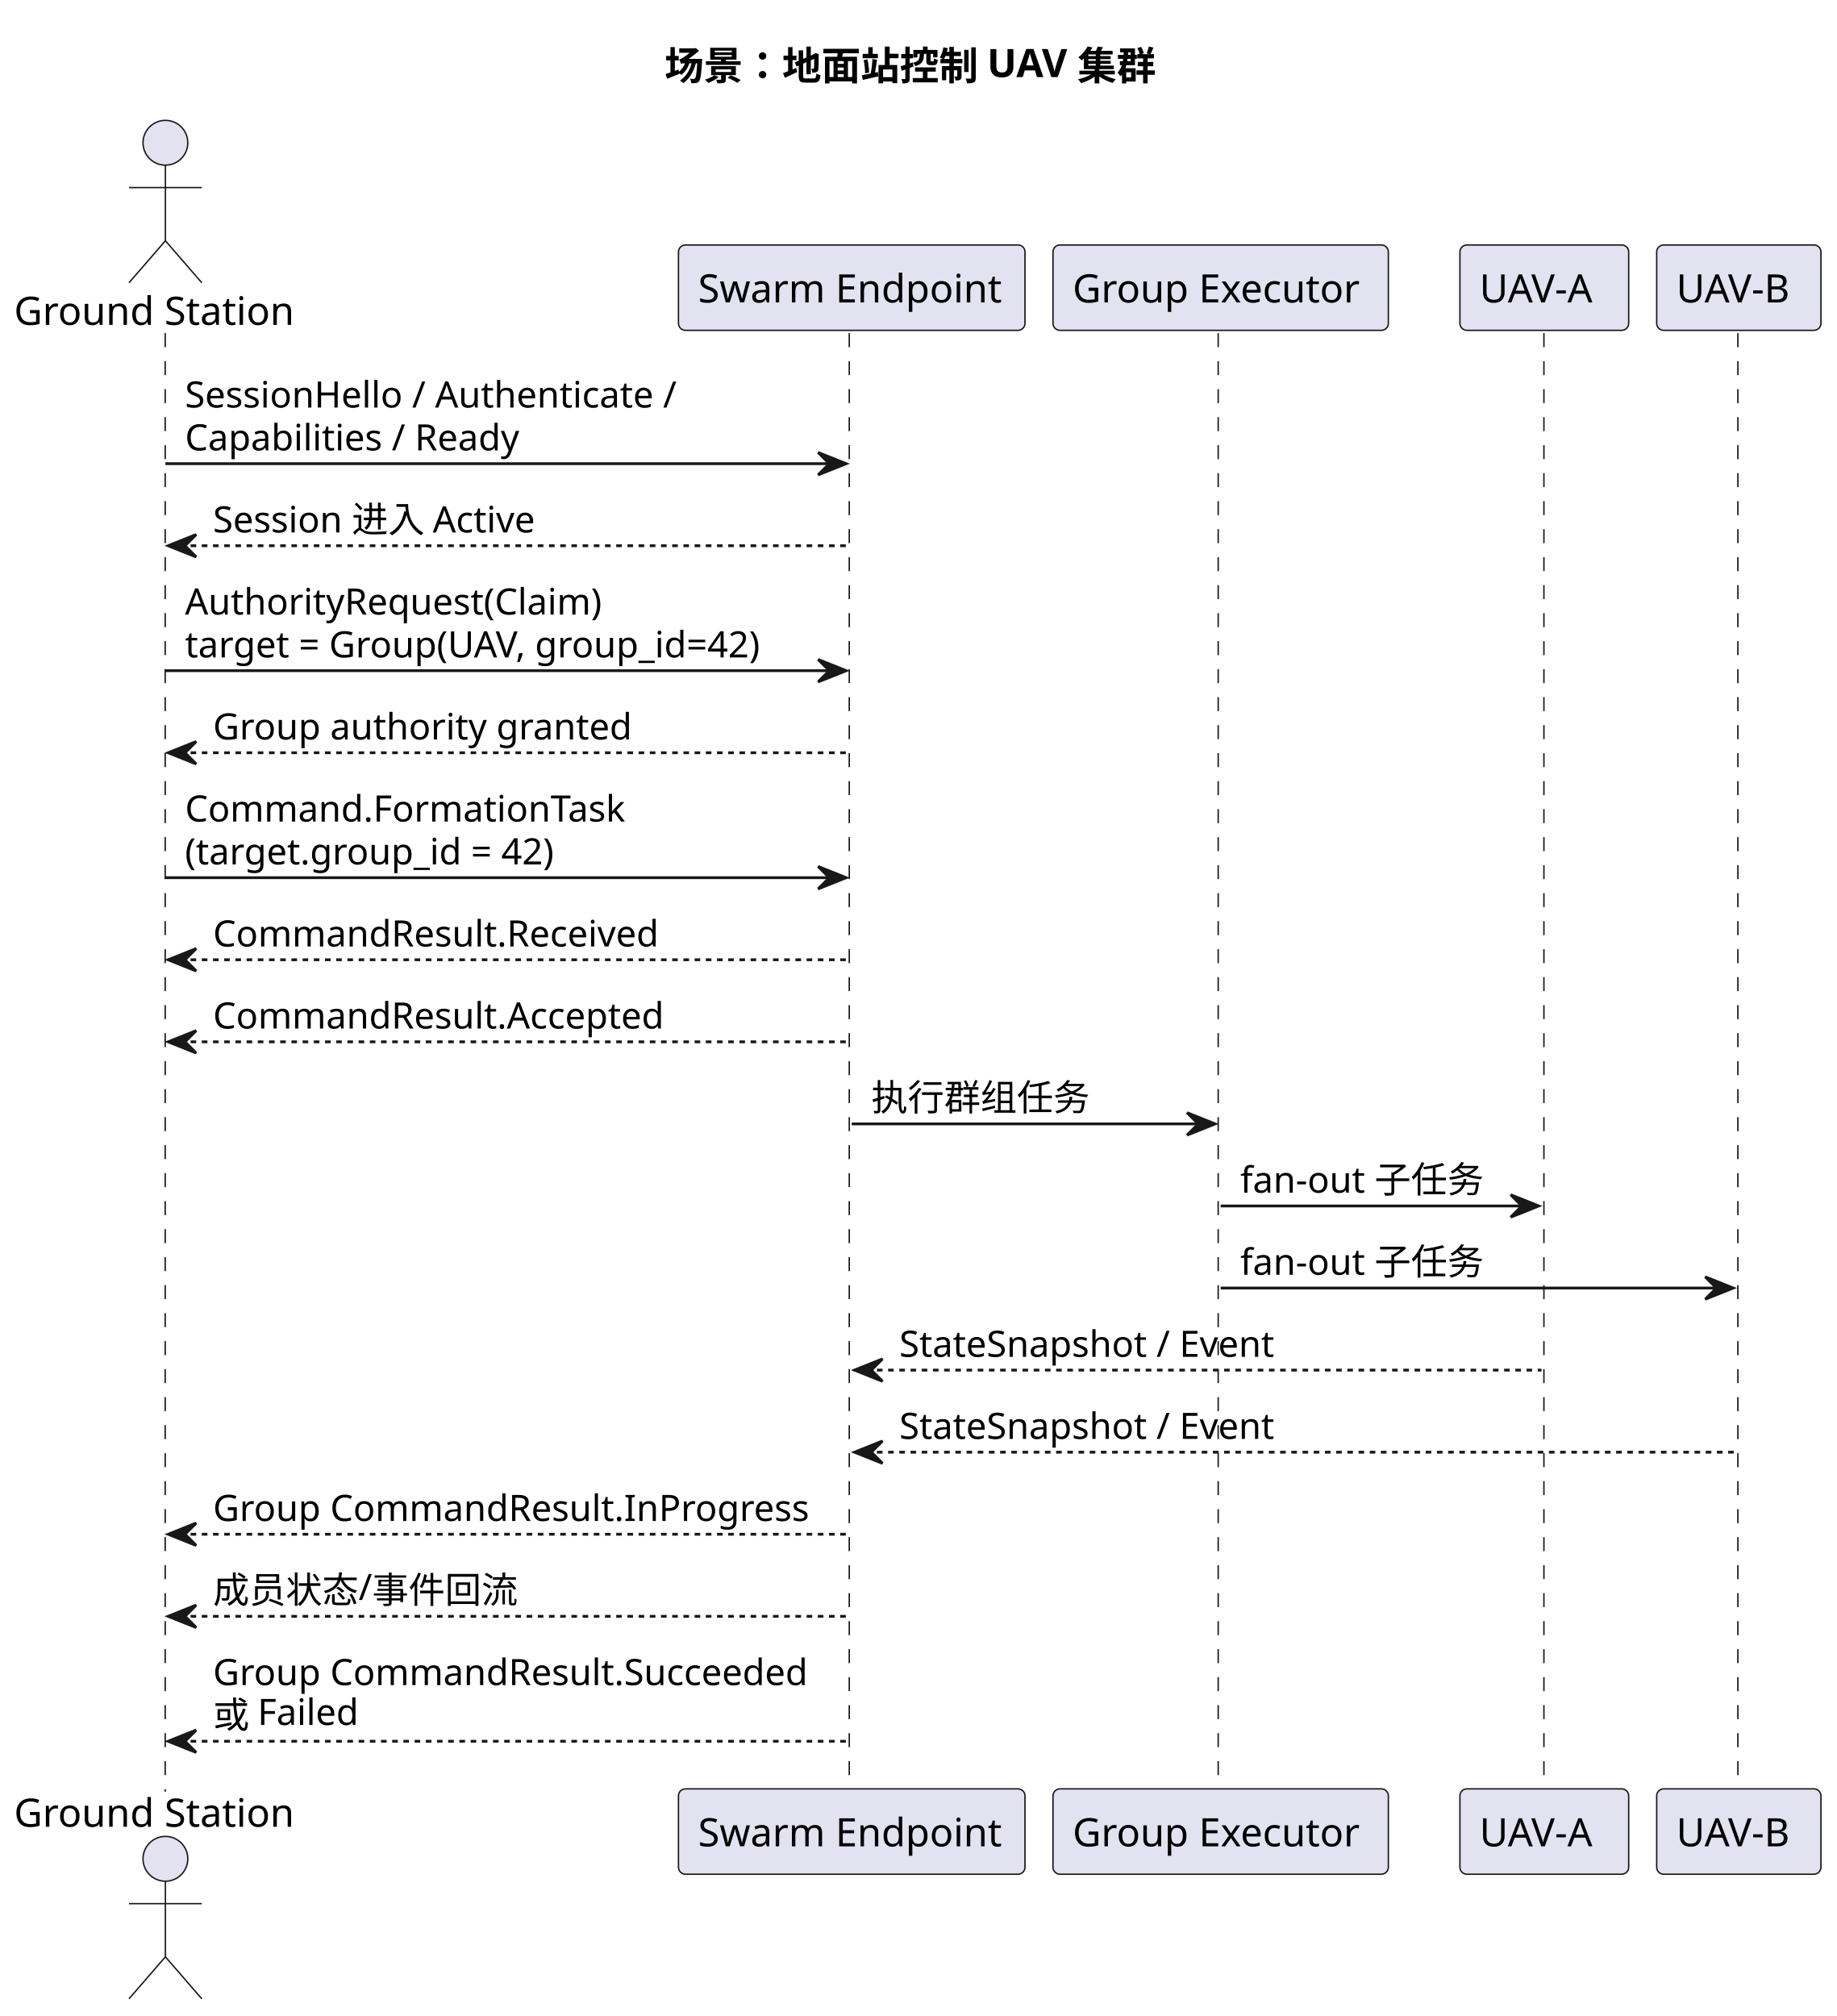
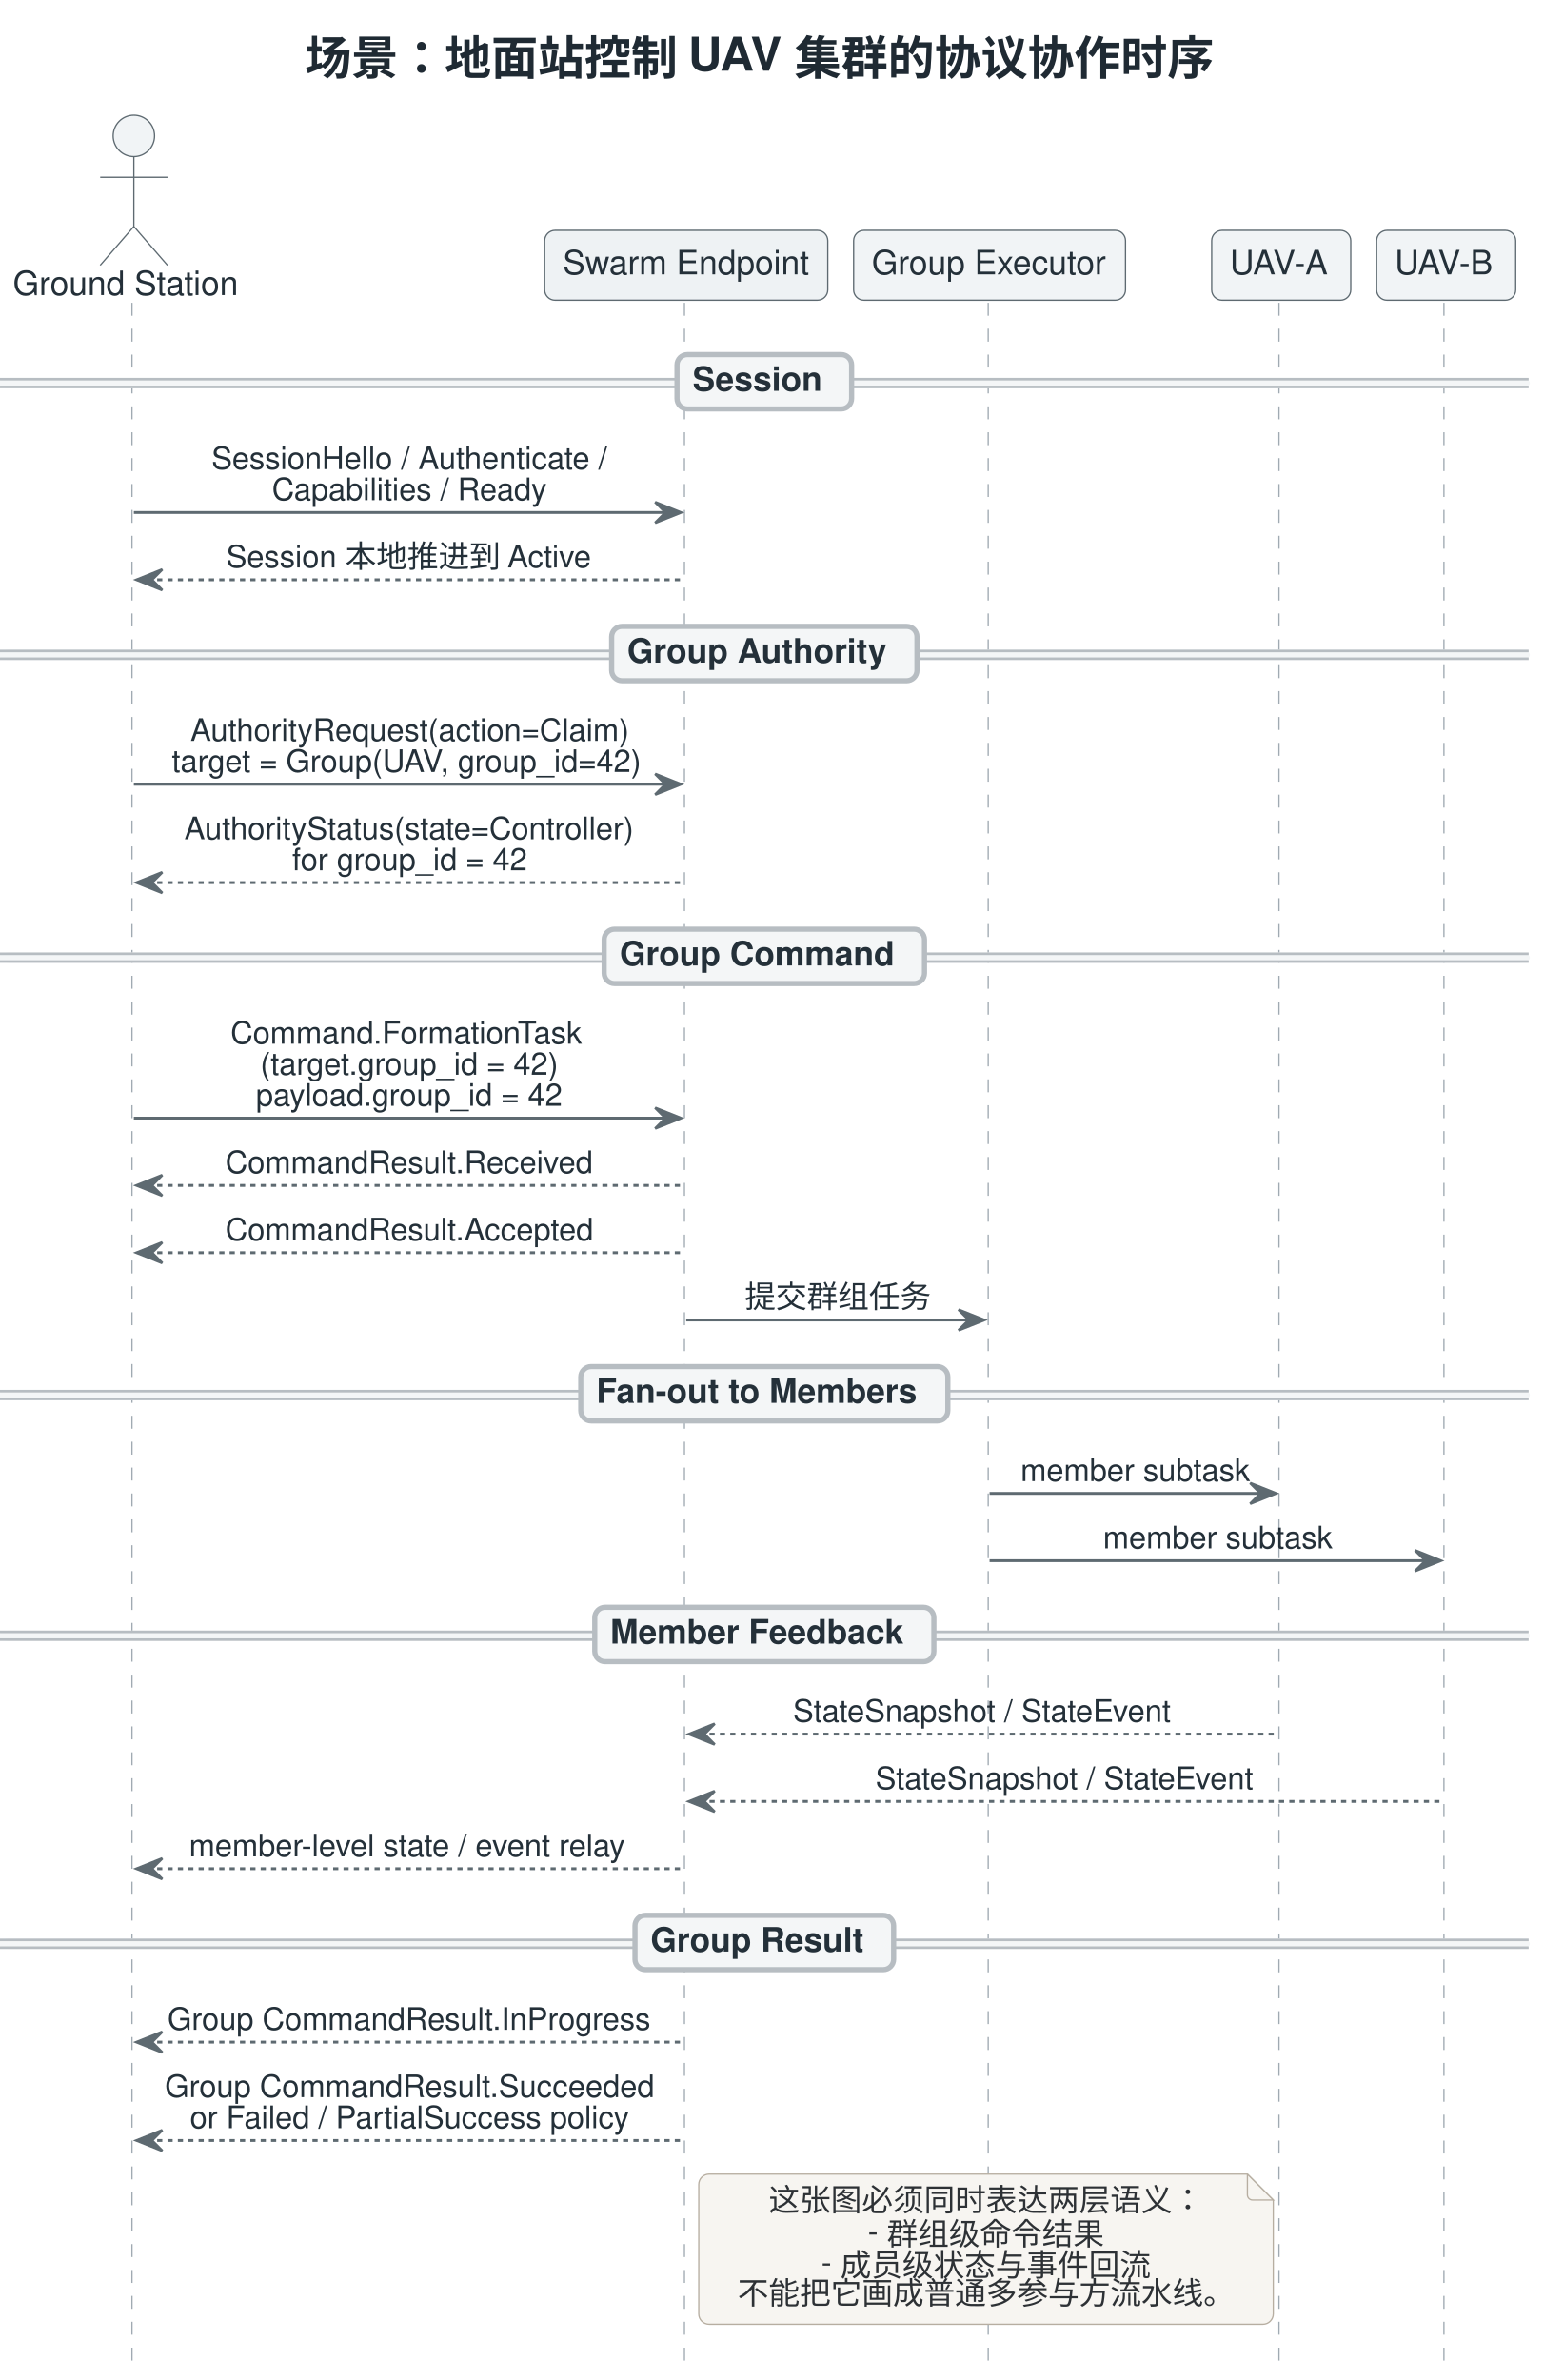
- <svg xmlns="http://www.w3.org/2000/svg" contentStyleType="text/css" data-diagram-type="SEQUENCE" height="720px" preserveAspectRatio="none" style="width:656px;height:720px;background:#FFFFFF;" version="1.1" viewBox="0 0 656 720" width="656px" zoomAndPan="magnify">
+ <svg xmlns="http://www.w3.org/2000/svg" contentStyleType="text/css" data-diagram-type="SEQUENCE" height="1341.667px" preserveAspectRatio="none" style="width:870px;height:1341px;background:#FFFFFF;" version="1.1" viewBox="0 0 870 1341" width="870.625px" zoomAndPan="magnify">
  <defs />
  <g>
-     <text fill="#000000" font-family="sans-serif" font-size="14" font-weight="bold" lengthAdjust="spacing" textLength="179.628" x="237.351" y="28.535">场景：地面站控制 UAV 集群</text>
+     <text fill="#1F2A33" font-family="'Helvetica'" font-size="26.25" font-weight="bold" lengthAdjust="spacing" textLength="516.259" x="171.833" y="42.088">场景：地面站控制 UAV 集群的协议协作时序</text>
    <g class="participant-lifeline" data-entity-uid="part1" data-qualified-name="GS" id="part1-lifeline">
      <g>
-         <rect fill="#000000" fill-opacity="0" height="520.9" width="8" x="55.071" y="118.977" />
-         <line style="stroke:#181818;stroke-width:0.5;stroke-dasharray:5,5;" x1="59" x2="59" y1="118.977" y2="639.877" />
+         <rect fill="#000000" fill-opacity="0" height="1160.833" width="11.667" x="69.596" y="170.625" />
+         <line style="stroke:#A0AAB2;stroke-width:0.729;stroke-dasharray:7.292,7.292;" x1="74.375" x2="74.375" y1="170.625" y2="1331.458" />
      </g>
    </g>
    <g class="participant-lifeline" data-entity-uid="part2" data-qualified-name="SW" id="part2-lifeline">
      <g>
-         <rect fill="#000000" fill-opacity="0" height="520.9" width="8" x="300.185" y="118.977" />
-         <line style="stroke:#181818;stroke-width:0.5;stroke-dasharray:5,5;" x1="303.307" x2="303.307" y1="118.977" y2="639.877" />
+         <rect fill="#000000" fill-opacity="0" height="1160.833" width="11.667" x="380.853" y="170.625" />
+         <line style="stroke:#A0AAB2;stroke-width:0.729;stroke-dasharray:7.292,7.292;" x1="385.68" x2="385.68" y1="170.625" y2="1331.458" />
      </g>
    </g>
    <g class="participant-lifeline" data-entity-uid="part3" data-qualified-name="GX" id="part3-lifeline">
      <g>
-         <rect fill="#000000" fill-opacity="0" height="520.9" width="8" x="431.951" y="118.977" />
-         <line style="stroke:#181818;stroke-width:0.5;stroke-dasharray:5,5;" x1="435.065" x2="435.065" y1="118.977" y2="639.877" />
+         <rect fill="#000000" fill-opacity="0" height="1160.833" width="11.667" x="551.787" y="170.625" />
+         <line style="stroke:#A0AAB2;stroke-width:0.729;stroke-dasharray:7.292,7.292;" x1="556.859" x2="556.859" y1="170.625" y2="1331.458" />
      </g>
    </g>
    <g class="participant-lifeline" data-entity-uid="part4" data-qualified-name="A" id="part4-lifeline">
      <g>
-         <rect fill="#000000" fill-opacity="0" height="520.9" width="8" x="547.528" y="118.977" />
-         <line style="stroke:#181818;stroke-width:0.5;stroke-dasharray:5,5;" x1="551.392" x2="551.392" y1="118.977" y2="639.877" />
+         <rect fill="#000000" fill-opacity="0" height="1160.833" width="11.667" x="716.14" y="170.625" />
+         <line style="stroke:#A0AAB2;stroke-width:0.729;stroke-dasharray:7.292,7.292;" x1="720.712" x2="720.712" y1="170.625" y2="1331.458" />
      </g>
    </g>
    <g class="participant-lifeline" data-entity-uid="part5" data-qualified-name="B" id="part5-lifeline">
      <g>
-         <rect fill="#000000" fill-opacity="0" height="520.9" width="8" x="616.998" y="118.977" />
-         <line style="stroke:#181818;stroke-width:0.5;stroke-dasharray:5,5;" x1="620.665" x2="620.665" y1="118.977" y2="639.877" />
+         <rect fill="#000000" fill-opacity="0" height="1160.833" width="11.667" x="809.08" y="170.625" />
+         <line style="stroke:#A0AAB2;stroke-width:0.729;stroke-dasharray:7.292,7.292;" x1="813.652" x2="813.652" y1="170.625" y2="1331.458" />
      </g>
    </g>
    <g class="participant participant-head" data-entity-uid="part1" data-qualified-name="GS" id="part1-head">
-       <text fill="#000000" font-family="sans-serif" font-size="14" lengthAdjust="spacing" textLength="102.143" x="5" y="116.023">Ground Station</text>
-       <ellipse cx="59.071" cy="50.988" fill="#E2E2F0" rx="8" ry="8" style="stroke:#181818;stroke-width:0.5;" />
-       <path d="M59.071,58.988 L59.071,85.988 M46.071,66.988 L72.071,66.988 M59.071,85.988 L46.071,100.988 M59.071,85.988 L72.071,100.988" fill="none" style="stroke:#181818;stroke-width:0.5;" />
-     </g>
-     <g class="participant participant-tail" data-entity-uid="part1" data-qualified-name="GS" id="part1-tail">
-       <text fill="#000000" font-family="sans-serif" font-size="14" lengthAdjust="spacing" textLength="102.143" x="5" y="652.412">Ground Station</text>
-       <ellipse cx="59.071" cy="663.865" fill="#E2E2F0" rx="8" ry="8" style="stroke:#181818;stroke-width:0.5;" />
-       <path d="M59.071,671.865 L59.071,698.865 M46.071,679.865 L72.071,679.865 M59.071,698.865 L46.071,713.865 M59.071,698.865 L72.071,713.865" fill="none" style="stroke:#181818;stroke-width:0.5;" />
+       <text fill="#243039" font-family="'Helvetica'" font-size="18.958" lengthAdjust="spacing" textLength="127.524" x="7.292" y="166.265">Ground Station</text>
+       <ellipse cx="75.429" cy="76.562" fill="#F1F4F6" rx="11.667" ry="11.667" style="stroke:#5E6A71;stroke-width:0.729;" />
+       <path d="M75.429,88.229 L75.429,127.604 M56.471,99.896 L94.387,99.896 M75.429,127.604 L56.471,149.479 M75.429,127.604 L94.387,149.479" fill="none" style="stroke:#5E6A71;stroke-width:0.729;" />
    </g>
    <g class="participant participant-head" data-entity-uid="part2" data-qualified-name="SW" id="part2-head">
-       <rect fill="#E2E2F0" height="30.488" rx="2.5" ry="2.5" style="stroke:#181818;stroke-width:0.5;" width="123.758" x="242.307" y="87.488" />
-       <text fill="#000000" font-family="sans-serif" font-size="14" lengthAdjust="spacing" textLength="109.758" x="249.307" y="108.023">Swarm Endpoint</text>
-     </g>
-     <g class="participant participant-tail" data-entity-uid="part2" data-qualified-name="SW" id="part2-tail">
-       <rect fill="#E2E2F0" height="30.488" rx="2.5" ry="2.5" style="stroke:#181818;stroke-width:0.5;" width="123.758" x="242.307" y="638.877" />
-       <text fill="#000000" font-family="sans-serif" font-size="14" lengthAdjust="spacing" textLength="109.758" x="249.307" y="659.412">Swarm Endpoint</text>
+       <rect fill="#EEF2F4" height="39.375" rx="5.833" ry="5.833" style="stroke:#5E6A71;stroke-width:0.729;" width="159.512" x="306.93" y="129.792" />
+       <text fill="#243039" font-family="'Helvetica'" font-size="18.958" lengthAdjust="spacing" textLength="139.096" x="317.138" y="154.598">Swarm Endpoint</text>
    </g>
    <g class="participant participant-head" data-entity-uid="part3" data-qualified-name="GX" id="part3-head">
-       <rect fill="#E2E2F0" height="30.488" rx="2.5" ry="2.5" style="stroke:#181818;stroke-width:0.5;" width="119.772" x="376.065" y="87.488" />
-       <text fill="#000000" font-family="sans-serif" font-size="14" lengthAdjust="spacing" textLength="105.772" x="383.065" y="108.023">Group Executor</text>
-     </g>
-     <g class="participant participant-tail" data-entity-uid="part3" data-qualified-name="GX" id="part3-tail">
-       <rect fill="#E2E2F0" height="30.488" rx="2.5" ry="2.5" style="stroke:#181818;stroke-width:0.5;" width="119.772" x="376.065" y="638.877" />
-       <text fill="#000000" font-family="sans-serif" font-size="14" lengthAdjust="spacing" textLength="105.772" x="383.065" y="659.412">Group Executor</text>
+       <rect fill="#F1F4F6" height="39.375" rx="5.833" ry="5.833" style="stroke:#5E6A71;stroke-width:0.729;" width="153.19" x="481.026" y="129.792" />
+       <text fill="#243039" font-family="'Helvetica'" font-size="18.958" lengthAdjust="spacing" textLength="132.773" x="491.234" y="154.598">Group Executor</text>
    </g>
    <g class="participant participant-head" data-entity-uid="part4" data-qualified-name="A" id="part4-head">
-       <rect fill="#E2E2F0" height="30.488" rx="2.5" ry="2.5" style="stroke:#181818;stroke-width:0.5;" width="60.273" x="521.392" y="87.488" />
-       <text fill="#000000" font-family="sans-serif" font-size="14" lengthAdjust="spacing" textLength="46.273" x="528.392" y="108.023">UAV-A</text>
-     </g>
-     <g class="participant participant-tail" data-entity-uid="part4" data-qualified-name="A" id="part4-tail">
-       <rect fill="#E2E2F0" height="30.488" rx="2.5" ry="2.5" style="stroke:#181818;stroke-width:0.5;" width="60.273" x="521.392" y="638.877" />
-       <text fill="#000000" font-family="sans-serif" font-size="14" lengthAdjust="spacing" textLength="46.273" x="528.392" y="659.412">UAV-A</text>
+       <rect fill="#F1F4F6" height="39.375" rx="5.833" ry="5.833" style="stroke:#5E6A71;stroke-width:0.729;" width="78.356" x="682.795" y="129.792" />
+       <text fill="#243039" font-family="'Helvetica'" font-size="18.958" lengthAdjust="spacing" textLength="57.94" x="693.004" y="154.598">UAV-A</text>
    </g>
    <g class="participant participant-head" data-entity-uid="part5" data-qualified-name="B" id="part5-head">
-       <rect fill="#E2E2F0" height="30.488" rx="2.5" ry="2.5" style="stroke:#181818;stroke-width:0.5;" width="58.666" x="591.665" y="87.488" />
-       <text fill="#000000" font-family="sans-serif" font-size="14" lengthAdjust="spacing" textLength="44.666" x="598.665" y="108.023">UAV-B</text>
+       <rect fill="#F1F4F6" height="39.375" rx="5.833" ry="5.833" style="stroke:#5E6A71;stroke-width:0.729;" width="78.356" x="775.735" y="129.792" />
+       <text fill="#243039" font-family="'Helvetica'" font-size="18.958" lengthAdjust="spacing" textLength="57.94" x="785.943" y="154.598">UAV-B</text>
    </g>
-     <g class="participant participant-tail" data-entity-uid="part5" data-qualified-name="B" id="part5-tail">
-       <rect fill="#E2E2F0" height="30.488" rx="2.5" ry="2.5" style="stroke:#181818;stroke-width:0.5;" width="58.666" x="591.665" y="638.877" />
-       <text fill="#000000" font-family="sans-serif" font-size="14" lengthAdjust="spacing" textLength="44.666" x="598.665" y="659.412">UAV-B</text>
-     </g>
+     <rect fill="#F4F6F7" height="4.375" rx="5.833" ry="5.833" style="stroke:#F4F6F7;stroke-width:1.458;" width="861.383" x="0" y="213.646" />
+     <line style="stroke:#B7BDC2;stroke-width:1.458;" x1="0" x2="861.383" y1="213.646" y2="213.646" />
+     <line style="stroke:#B7BDC2;stroke-width:1.458;" x1="0" x2="861.383" y1="218.021" y2="218.021" />
+     <rect fill="#F4F6F7" height="30.625" rx="5.833" ry="5.833" style="stroke:#B7BDC2;stroke-width:2.917;" width="98.388" x="381.497" y="199.792" />
+     <text fill="#243039" font-family="'Helvetica'" font-size="18.958" font-weight="bold" lengthAdjust="spacing" textLength="72.704" x="390.247" y="220.223">Session</text>
    <g class="message" data-entity-1="part1" data-entity-2="part2" id="msg1">
-       <polygon fill="#181818" points="292.185,161.598,302.185,165.598,292.185,169.598,296.185,165.598" style="stroke:#181818;stroke-width:1;" />
-       <line style="stroke:#181818;stroke-width:1;" x1="59.071" x2="298.185" y1="165.598" y2="165.598" />
-       <text fill="#000000" font-family="sans-serif" font-size="13" lengthAdjust="spacing" textLength="185.421" x="66.071" y="145.545">SessionHello / Authenticate /</text>
-       <text fill="#000000" font-family="sans-serif" font-size="13" lengthAdjust="spacing" textLength="126.141" x="66.071" y="160.856">Capabilities / Ready</text>
+       <polygon fill="#5E6A71" points="369.186,282.917,383.769,288.75,369.186,294.583,375.019,288.75" style="stroke:#5E6A71;stroke-width:1.458;" />
+       <line style="stroke:#5E6A71;stroke-width:1.604;" x1="75.429" x2="377.936" y1="288.75" y2="288.75" />
+       <text fill="#243039" font-family="'Helvetica'" font-size="17.5" lengthAdjust="spacing" textLength="223.74" x="119.187" y="264.309">SessionHello / Authenticate /</text>
+       <text fill="#243039" font-family="'Helvetica'" font-size="17.5" lengthAdjust="spacing" textLength="155.637" x="153.239" y="281.809">Capabilities / Ready</text>
    </g>
    <g class="message" data-entity-1="part2" data-entity-2="part1" id="msg2">
-       <polygon fill="#181818" points="70.071,190.908,60.071,194.908,70.071,198.908,66.071,194.908" style="stroke:#181818;stroke-width:1;" />
-       <line style="stroke:#181818;stroke-width:1;stroke-dasharray:2,2;" x1="64.071" x2="303.185" y1="194.908" y2="194.908" />
-       <text fill="#000000" font-family="sans-serif" font-size="13" lengthAdjust="spacing" textLength="119.755" x="76.071" y="190.166">Session 进入 Active</text>
+       <polygon fill="#5E6A71" points="91.471,320.833,76.887,326.667,91.471,332.5,85.637,326.667" style="stroke:#5E6A71;stroke-width:1.458;" />
+       <line style="stroke:#5E6A71;stroke-width:1.604;stroke-dasharray:2.917,2.917;" x1="82.721" x2="385.228" y1="326.667" y2="326.667" />
+       <text fill="#243039" font-family="'Helvetica'" font-size="17.5" lengthAdjust="spacing" textLength="207.137" x="127.489" y="319.725">Session 本地推进到 Active</text>
    </g>
+     <rect fill="#F4F6F7" height="4.375" rx="5.833" ry="5.833" style="stroke:#F4F6F7;stroke-width:1.458;" width="861.383" x="0" y="366.771" />
+     <line style="stroke:#B7BDC2;stroke-width:1.458;" x1="0" x2="861.383" y1="366.771" y2="366.771" />
+     <line style="stroke:#B7BDC2;stroke-width:1.458;" x1="0" x2="861.383" y1="371.146" y2="371.146" />
+     <rect fill="#F4F6F7" height="30.625" rx="5.833" ry="5.833" style="stroke:#B7BDC2;stroke-width:2.917;" width="172.065" x="344.659" y="352.917" />
+     <text fill="#243039" font-family="'Helvetica'" font-size="18.958" font-weight="bold" lengthAdjust="spacing" textLength="146.381" x="353.409" y="373.348">Group Authority</text>
    <g class="message" data-entity-1="part1" data-entity-2="part2" id="msg3">
-       <polygon fill="#181818" points="292.185,235.529,302.185,239.529,292.185,243.529,296.185,239.529" style="stroke:#181818;stroke-width:1;" />
-       <line style="stroke:#181818;stroke-width:1;" x1="59.071" x2="298.185" y1="239.529" y2="239.529" />
-       <text fill="#000000" font-family="sans-serif" font-size="13" lengthAdjust="spacing" textLength="153.41" x="66.071" y="219.477">AuthorityRequest(Claim)</text>
-       <text fill="#000000" font-family="sans-serif" font-size="13" lengthAdjust="spacing" textLength="221.114" x="66.071" y="234.787">target = Group(UAV, group_id=42)</text>
+       <polygon fill="#5E6A71" points="369.186,436.042,383.769,441.875,369.186,447.708,375.019,441.875" style="stroke:#5E6A71;stroke-width:1.458;" />
+       <line style="stroke:#5E6A71;stroke-width:1.604;" x1="75.429" x2="377.936" y1="441.875" y2="441.875" />
+       <text fill="#243039" font-family="'Helvetica'" font-size="17.5" lengthAdjust="spacing" textLength="247.538" x="107.289" y="417.434">AuthorityRequest(action=Claim)</text>
+       <text fill="#243039" font-family="'Helvetica'" font-size="17.5" lengthAdjust="spacing" textLength="268.49" x="96.812" y="434.934">target = Group(UAV, group_id=42)</text>
    </g>
    <g class="message" data-entity-1="part2" data-entity-2="part1" id="msg4">
-       <polygon fill="#181818" points="70.071,264.84,60.071,268.84,70.071,272.84,66.071,268.84" style="stroke:#181818;stroke-width:1;" />
-       <line style="stroke:#181818;stroke-width:1;stroke-dasharray:2,2;" x1="64.071" x2="303.185" y1="268.84" y2="268.84" />
-       <text fill="#000000" font-family="sans-serif" font-size="13" lengthAdjust="spacing" textLength="153.029" x="76.071" y="264.098">Group authority granted</text>
+       <polygon fill="#5E6A71" points="91.471,491.458,76.887,497.292,91.471,503.125,85.637,497.292" style="stroke:#5E6A71;stroke-width:1.458;" />
+       <line style="stroke:#5E6A71;stroke-width:1.604;stroke-dasharray:2.917,2.917;" x1="82.721" x2="385.228" y1="497.292" y2="497.292" />
+       <text fill="#243039" font-family="'Helvetica'" font-size="17.5" lengthAdjust="spacing" textLength="254.348" x="103.883" y="472.85">AuthorityStatus(state=Controller)</text>
+       <text fill="#243039" font-family="'Helvetica'" font-size="17.5" lengthAdjust="spacing" textLength="132.805" x="164.655" y="490.35">for group_id = 42</text>
    </g>
+     <rect fill="#F4F6F7" height="4.375" rx="5.833" ry="5.833" style="stroke:#F4F6F7;stroke-width:1.458;" width="861.383" x="0" y="537.396" />
+     <line style="stroke:#B7BDC2;stroke-width:1.458;" x1="0" x2="861.383" y1="537.396" y2="537.396" />
+     <line style="stroke:#B7BDC2;stroke-width:1.458;" x1="0" x2="861.383" y1="541.771" y2="541.771" />
+     <rect fill="#F4F6F7" height="30.625" rx="5.833" ry="5.833" style="stroke:#B7BDC2;stroke-width:2.917;" width="180.507" x="340.438" y="523.542" />
+     <text fill="#243039" font-family="'Helvetica'" font-size="18.958" font-weight="bold" lengthAdjust="spacing" textLength="154.823" x="349.188" y="543.973">Group Command</text>
    <g class="message" data-entity-1="part1" data-entity-2="part2" id="msg5">
-       <polygon fill="#181818" points="292.185,309.461,302.185,313.461,292.185,317.461,296.185,313.461" style="stroke:#181818;stroke-width:1;" />
-       <line style="stroke:#181818;stroke-width:1;" x1="59.071" x2="298.185" y1="313.461" y2="313.461" />
-       <text fill="#000000" font-family="sans-serif" font-size="13" lengthAdjust="spacing" textLength="162.684" x="66.071" y="293.408">Command.FormationTask</text>
-       <text fill="#000000" font-family="sans-serif" font-size="13" lengthAdjust="spacing" textLength="141.242" x="66.071" y="308.719">(target.group_id = 42)</text>
+       <polygon fill="#5E6A71" points="369.186,624.167,383.769,630,369.186,635.833,375.019,630" style="stroke:#5E6A71;stroke-width:1.458;" />
+       <line style="stroke:#5E6A71;stroke-width:1.604;" x1="75.429" x2="377.936" y1="630" y2="630" />
+       <text fill="#243039" font-family="'Helvetica'" font-size="17.5" lengthAdjust="spacing" textLength="202.284" x="129.916" y="588.059">Command.FormationTask</text>
+       <text fill="#243039" font-family="'Helvetica'" font-size="17.5" lengthAdjust="spacing" textLength="168.788" x="146.664" y="605.559">(target.group_id = 42)</text>
+       <text fill="#243039" font-family="'Helvetica'" font-size="17.5" lengthAdjust="spacing" textLength="173.684" x="144.215" y="623.059">payload.group_id = 42</text>
    </g>
    <g class="message" data-entity-1="part2" data-entity-2="part1" id="msg6">
-       <polygon fill="#181818" points="70.071,338.772,60.071,342.772,70.071,346.772,66.071,342.772" style="stroke:#181818;stroke-width:1;" />
-       <line style="stroke:#181818;stroke-width:1;stroke-dasharray:2,2;" x1="64.071" x2="303.185" y1="342.772" y2="342.772" />
-       <text fill="#000000" font-family="sans-serif" font-size="13" lengthAdjust="spacing" textLength="162.849" x="76.071" y="338.029">CommandResult.Received</text>
+       <polygon fill="#5E6A71" points="91.471,662.083,76.887,667.917,91.471,673.75,85.637,667.917" style="stroke:#5E6A71;stroke-width:1.458;" />
+       <line style="stroke:#5E6A71;stroke-width:1.604;stroke-dasharray:2.917,2.917;" x1="82.721" x2="385.228" y1="667.917" y2="667.917" />
+       <text fill="#243039" font-family="'Helvetica'" font-size="17.5" lengthAdjust="spacing" textLength="208.146" x="126.985" y="660.975">CommandResult.Received</text>
    </g>
    <g class="message" data-entity-1="part2" data-entity-2="part1" id="msg7">
-       <polygon fill="#181818" points="70.071,368.082,60.071,372.082,70.071,376.082,66.071,372.082" style="stroke:#181818;stroke-width:1;" />
-       <line style="stroke:#181818;stroke-width:1;stroke-dasharray:2,2;" x1="64.071" x2="303.185" y1="372.082" y2="372.082" />
-       <text fill="#000000" font-family="sans-serif" font-size="13" lengthAdjust="spacing" textLength="165.572" x="76.071" y="367.34">CommandResult.Accepted</text>
+       <polygon fill="#5E6A71" points="91.471,700,76.887,705.833,91.471,711.667,85.637,705.833" style="stroke:#5E6A71;stroke-width:1.458;" />
+       <line style="stroke:#5E6A71;stroke-width:1.604;stroke-dasharray:2.917,2.917;" x1="82.721" x2="385.228" y1="705.833" y2="705.833" />
+       <text fill="#243039" font-family="'Helvetica'" font-size="17.5" lengthAdjust="spacing" textLength="208.154" x="126.98" y="698.892">CommandResult.Accepted</text>
    </g>
    <g class="message" data-entity-1="part2" data-entity-2="part3" id="msg8">
-       <polygon fill="#181818" points="423.951,397.393,433.951,401.393,423.951,405.393,427.951,401.393" style="stroke:#181818;stroke-width:1;" />
-       <line style="stroke:#181818;stroke-width:1;" x1="304.185" x2="429.951" y1="401.393" y2="401.393" />
-       <text fill="#000000" font-family="sans-serif" font-size="13" lengthAdjust="spacing" textLength="78" x="311.185" y="396.65">执行群组任务</text>
+       <polygon fill="#5E6A71" points="540.121,737.917,554.704,743.75,540.121,749.583,545.954,743.75" style="stroke:#5E6A71;stroke-width:1.458;" />
+       <line style="stroke:#5E6A71;stroke-width:1.604;" x1="386.686" x2="548.871" y1="743.75" y2="743.75" />
+       <text fill="#243039" font-family="'Helvetica'" font-size="17.5" lengthAdjust="spacing" textLength="105" x="419.653" y="736.809">提交群组任务</text>
    </g>
+     <rect fill="#F4F6F7" height="4.375" rx="5.833" ry="5.833" style="stroke:#F4F6F7;stroke-width:1.458;" width="861.383" x="0" y="783.854" />
+     <line style="stroke:#B7BDC2;stroke-width:1.458;" x1="0" x2="861.383" y1="783.854" y2="783.854" />
+     <line style="stroke:#B7BDC2;stroke-width:1.458;" x1="0" x2="861.383" y1="788.229" y2="788.229" />
+     <rect fill="#F4F6F7" height="30.625" rx="5.833" ry="5.833" style="stroke:#B7BDC2;stroke-width:2.917;" width="206.843" x="327.27" y="770" />
+     <text fill="#243039" font-family="'Helvetica'" font-size="18.958" font-weight="bold" lengthAdjust="spacing" textLength="181.16" x="336.02" y="790.432">Fan-out to Members</text>
    <g class="message" data-entity-1="part3" data-entity-2="part4" id="msg9">
-       <polygon fill="#181818" points="539.528,426.703,549.528,430.703,539.528,434.703,543.528,430.703" style="stroke:#181818;stroke-width:1;" />
-       <line style="stroke:#181818;stroke-width:1;" x1="435.951" x2="545.528" y1="430.703" y2="430.703" />
-       <text fill="#000000" font-family="sans-serif" font-size="13" lengthAdjust="spacing" textLength="91.578" x="442.951" y="425.961">fan-out 子任务</text>
+       <polygon fill="#5E6A71" points="704.474,835.625,719.057,841.458,704.474,847.292,710.307,841.458" style="stroke:#5E6A71;stroke-width:1.458;" />
+       <line style="stroke:#5E6A71;stroke-width:1.604;" x1="557.621" x2="713.224" y1="841.458" y2="841.458" />
+       <text fill="#243039" font-family="'Helvetica'" font-size="17.5" lengthAdjust="spacing" textLength="129.353" x="575.121" y="834.517">member subtask</text>
    </g>
    <g class="message" data-entity-1="part3" data-entity-2="part5" id="msg10">
-       <polygon fill="#181818" points="608.998,456.014,618.998,460.014,608.998,464.014,612.998,460.014" style="stroke:#181818;stroke-width:1;" />
-       <line style="stroke:#181818;stroke-width:1;" x1="435.951" x2="614.998" y1="460.014" y2="460.014" />
-       <text fill="#000000" font-family="sans-serif" font-size="13" lengthAdjust="spacing" textLength="91.578" x="442.951" y="455.272">fan-out 子任务</text>
+       <polygon fill="#5E6A71" points="797.413,873.542,811.996,879.375,797.413,885.208,803.246,879.375" style="stroke:#5E6A71;stroke-width:1.458;" />
+       <line style="stroke:#5E6A71;stroke-width:1.604;" x1="557.621" x2="806.163" y1="879.375" y2="879.375" />
+       <text fill="#243039" font-family="'Helvetica'" font-size="17.5" lengthAdjust="spacing" textLength="129.353" x="621.59" y="872.434">member subtask</text>
    </g>
+     <rect fill="#F4F6F7" height="4.375" rx="5.833" ry="5.833" style="stroke:#F4F6F7;stroke-width:1.458;" width="861.383" x="0" y="919.479" />
+     <line style="stroke:#B7BDC2;stroke-width:1.458;" x1="0" x2="861.383" y1="919.479" y2="919.479" />
+     <line style="stroke:#B7BDC2;stroke-width:1.458;" x1="0" x2="861.383" y1="923.854" y2="923.854" />
+     <rect fill="#F4F6F7" height="30.625" rx="5.833" ry="5.833" style="stroke:#B7BDC2;stroke-width:2.917;" width="191.107" x="335.138" y="905.625" />
+     <text fill="#243039" font-family="'Helvetica'" font-size="18.958" font-weight="bold" lengthAdjust="spacing" textLength="165.423" x="343.888" y="926.057">Member Feedback</text>
    <g class="message" data-entity-1="part4" data-entity-2="part2" id="msg11">
-       <polygon fill="#181818" points="315.185,485.324,305.185,489.324,315.185,493.324,311.185,489.324" style="stroke:#181818;stroke-width:1;" />
-       <line style="stroke:#181818;stroke-width:1;stroke-dasharray:2,2;" x1="309.185" x2="550.528" y1="489.324" y2="489.324" />
-       <text fill="#000000" font-family="sans-serif" font-size="13" lengthAdjust="spacing" textLength="138.112" x="321.185" y="484.582">StateSnapshot / Event</text>
+       <polygon fill="#5E6A71" points="402.728,971.25,388.144,977.083,402.728,982.917,396.894,977.083" style="stroke:#5E6A71;stroke-width:1.458;" />
+       <line style="stroke:#5E6A71;stroke-width:1.604;stroke-dasharray:2.917,2.917;" x1="393.978" x2="720.515" y1="977.083" y2="977.083" />
+       <text fill="#243039" font-family="'Helvetica'" font-size="17.5" lengthAdjust="spacing" textLength="215.007" x="446.826" y="970.142">StateSnapshot / StateEvent</text>
    </g>
    <g class="message" data-entity-1="part5" data-entity-2="part2" id="msg12">
-       <polygon fill="#181818" points="315.185,514.635,305.185,518.635,315.185,522.635,311.185,518.635" style="stroke:#181818;stroke-width:1;" />
-       <line style="stroke:#181818;stroke-width:1;stroke-dasharray:2,2;" x1="309.185" x2="619.998" y1="518.635" y2="518.635" />
-       <text fill="#000000" font-family="sans-serif" font-size="13" lengthAdjust="spacing" textLength="138.112" x="321.185" y="513.893">StateSnapshot / Event</text>
+       <polygon fill="#5E6A71" points="402.728,1009.167,388.144,1015,402.728,1020.833,396.894,1015" style="stroke:#5E6A71;stroke-width:1.458;" />
+       <line style="stroke:#5E6A71;stroke-width:1.604;stroke-dasharray:2.917,2.917;" x1="393.978" x2="813.455" y1="1015" y2="1015" />
+       <text fill="#243039" font-family="'Helvetica'" font-size="17.5" lengthAdjust="spacing" textLength="215.007" x="493.296" y="1008.059">StateSnapshot / StateEvent</text>
    </g>
    <g class="message" data-entity-1="part2" data-entity-2="part1" id="msg13">
-       <polygon fill="#181818" points="70.071,543.945,60.071,547.945,70.071,551.945,66.071,547.945" style="stroke:#181818;stroke-width:1;" />
-       <line style="stroke:#181818;stroke-width:1;stroke-dasharray:2,2;" x1="64.071" x2="303.185" y1="547.945" y2="547.945" />
-       <text fill="#000000" font-family="sans-serif" font-size="13" lengthAdjust="spacing" textLength="216.861" x="76.071" y="543.203">Group CommandResult.InProgress</text>
+       <polygon fill="#5E6A71" points="91.471,1047.083,76.887,1052.917,91.471,1058.75,85.637,1052.917" style="stroke:#5E6A71;stroke-width:1.458;" />
+       <line style="stroke:#5E6A71;stroke-width:1.604;stroke-dasharray:2.917,2.917;" x1="82.721" x2="385.228" y1="1052.917" y2="1052.917" />
+       <text fill="#243039" font-family="'Helvetica'" font-size="17.5" lengthAdjust="spacing" textLength="248.99" x="106.562" y="1045.975">member-level state / event relay</text>
    </g>
+     <rect fill="#F4F6F7" height="4.375" rx="5.833" ry="5.833" style="stroke:#F4F6F7;stroke-width:1.458;" width="861.383" x="0" y="1093.021" />
+     <line style="stroke:#B7BDC2;stroke-width:1.458;" x1="0" x2="861.383" y1="1093.021" y2="1093.021" />
+     <line style="stroke:#B7BDC2;stroke-width:1.458;" x1="0" x2="861.383" y1="1097.396" y2="1097.396" />
+     <rect fill="#F4F6F7" height="30.625" rx="5.833" ry="5.833" style="stroke:#B7BDC2;stroke-width:2.917;" width="145.756" x="357.813" y="1079.167" />
+     <text fill="#243039" font-family="'Helvetica'" font-size="18.958" font-weight="bold" lengthAdjust="spacing" textLength="120.073" x="366.563" y="1099.598">Group Result</text>
    <g class="message" data-entity-1="part2" data-entity-2="part1" id="msg14">
-       <polygon fill="#181818" points="70.071,573.256,60.071,577.256,70.071,581.256,66.071,577.256" style="stroke:#181818;stroke-width:1;" />
-       <line style="stroke:#181818;stroke-width:1;stroke-dasharray:2,2;" x1="64.071" x2="303.185" y1="577.256" y2="577.256" />
-       <text fill="#000000" font-family="sans-serif" font-size="13" lengthAdjust="spacing" textLength="110.817" x="76.071" y="572.514">成员状态/事件回流</text>
+       <polygon fill="#5E6A71" points="91.471,1144.792,76.887,1150.625,91.471,1156.458,85.637,1150.625" style="stroke:#5E6A71;stroke-width:1.458;" />
+       <line style="stroke:#5E6A71;stroke-width:1.604;stroke-dasharray:2.917,2.917;" x1="82.721" x2="385.228" y1="1150.625" y2="1150.625" />
+       <text fill="#243039" font-family="'Helvetica'" font-size="17.5" lengthAdjust="spacing" textLength="273.309" x="94.403" y="1143.684">Group CommandResult.InProgress</text>
    </g>
    <g class="message" data-entity-1="part2" data-entity-2="part1" id="msg15">
-       <polygon fill="#181818" points="70.071,617.877,60.071,621.877,70.071,625.877,66.071,621.877" style="stroke:#181818;stroke-width:1;" />
-       <line style="stroke:#181818;stroke-width:1;stroke-dasharray:2,2;" x1="64.071" x2="303.185" y1="621.877" y2="621.877" />
-       <text fill="#000000" font-family="sans-serif" font-size="13" lengthAdjust="spacing" textLength="217.115" x="76.071" y="601.824">Group CommandResult.Succeeded</text>
-       <text fill="#000000" font-family="sans-serif" font-size="13" lengthAdjust="spacing" textLength="54.203" x="76.071" y="617.135">或 Failed</text>
+       <polygon fill="#5E6A71" points="91.471,1200.208,76.887,1206.042,91.471,1211.875,85.637,1206.042" style="stroke:#5E6A71;stroke-width:1.458;" />
+       <line style="stroke:#5E6A71;stroke-width:1.604;stroke-dasharray:2.917,2.917;" x1="82.721" x2="385.228" y1="1206.042" y2="1206.042" />
+       <text fill="#243039" font-family="'Helvetica'" font-size="17.5" lengthAdjust="spacing" textLength="276.257" x="92.929" y="1181.6">Group CommandResult.Succeeded</text>
+       <text fill="#243039" font-family="'Helvetica'" font-size="17.5" lengthAdjust="spacing" textLength="248.016" x="107.049" y="1199.1">or Failed / PartialSuccess policy</text>
    </g>
+     <path d="M393.75,1230.833 L393.75,1303.75 A5.833,5.833 0 0 0 399.583,1309.583 L711.667,1309.583 A5.833,5.833 0 0 0 717.5,1303.75 L717.5,1239.583 L702.917,1225 L399.583,1225 A5.833,5.833 0 0 0 393.75,1230.833" fill="#F7F5F1" style="stroke:#B7AEA1;stroke-width:0.729;" />
+     <path d="M702.917,1225 L702.917,1236.667 A2.917,2.917 0 0 0 705.833,1239.583 L717.5,1239.583 L702.917,1225" fill="#F7F5F1" style="stroke:#B7AEA1;stroke-width:0.729;" />
+     <text fill="#2D3135" font-family="'Helvetica'" font-size="17.5" lengthAdjust="spacing" textLength="245" x="433.125" y="1245.767">这张图必须同时表达两层语义：</text>
+     <text fill="#2D3135" font-family="'Helvetica'" font-size="17.5" lengthAdjust="spacing" textLength="133.19" x="489.03" y="1263.267">- 群组级命令结果</text>
+     <text fill="#2D3135" font-family="'Helvetica'" font-size="17.5" lengthAdjust="spacing" textLength="185.69" x="462.78" y="1280.767">- 成员级状态与事件回流</text>
+     <text fill="#2D3135" font-family="'Helvetica'" font-size="17.5" lengthAdjust="spacing" textLength="280" x="415.625" y="1298.267">不能把它画成普通多参与方流水线。</text>
  </g>
</svg>
